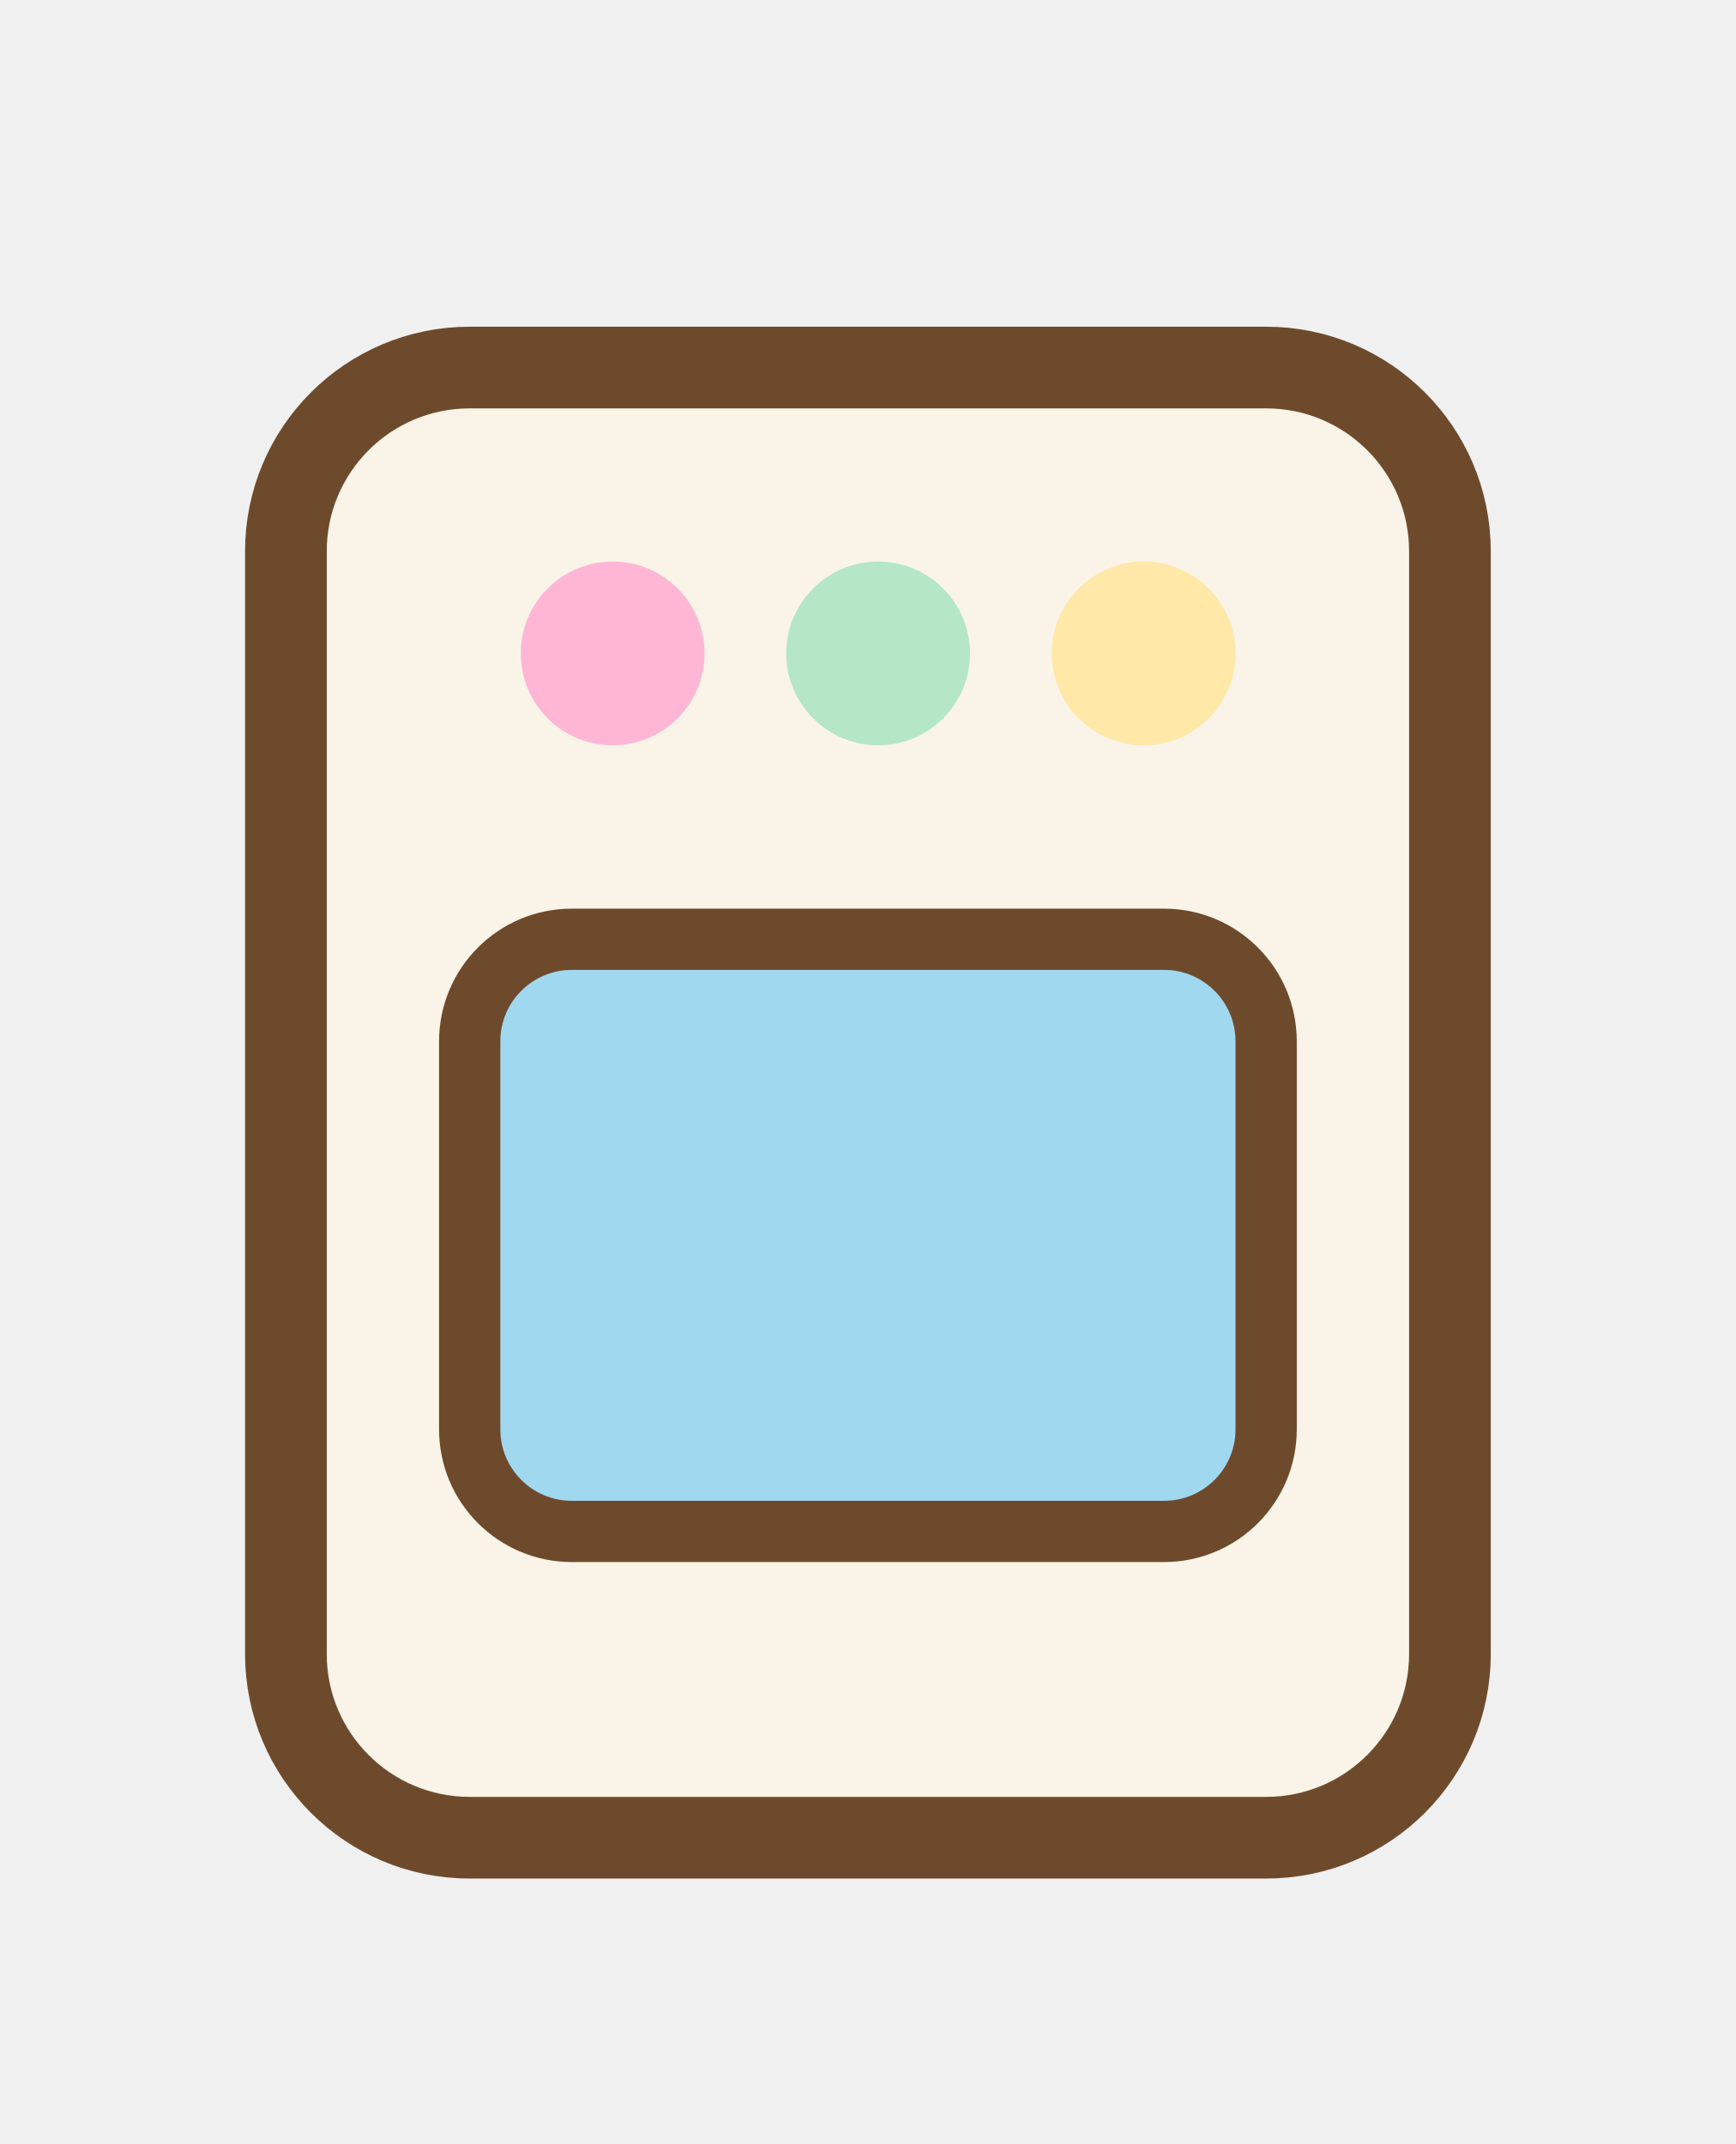
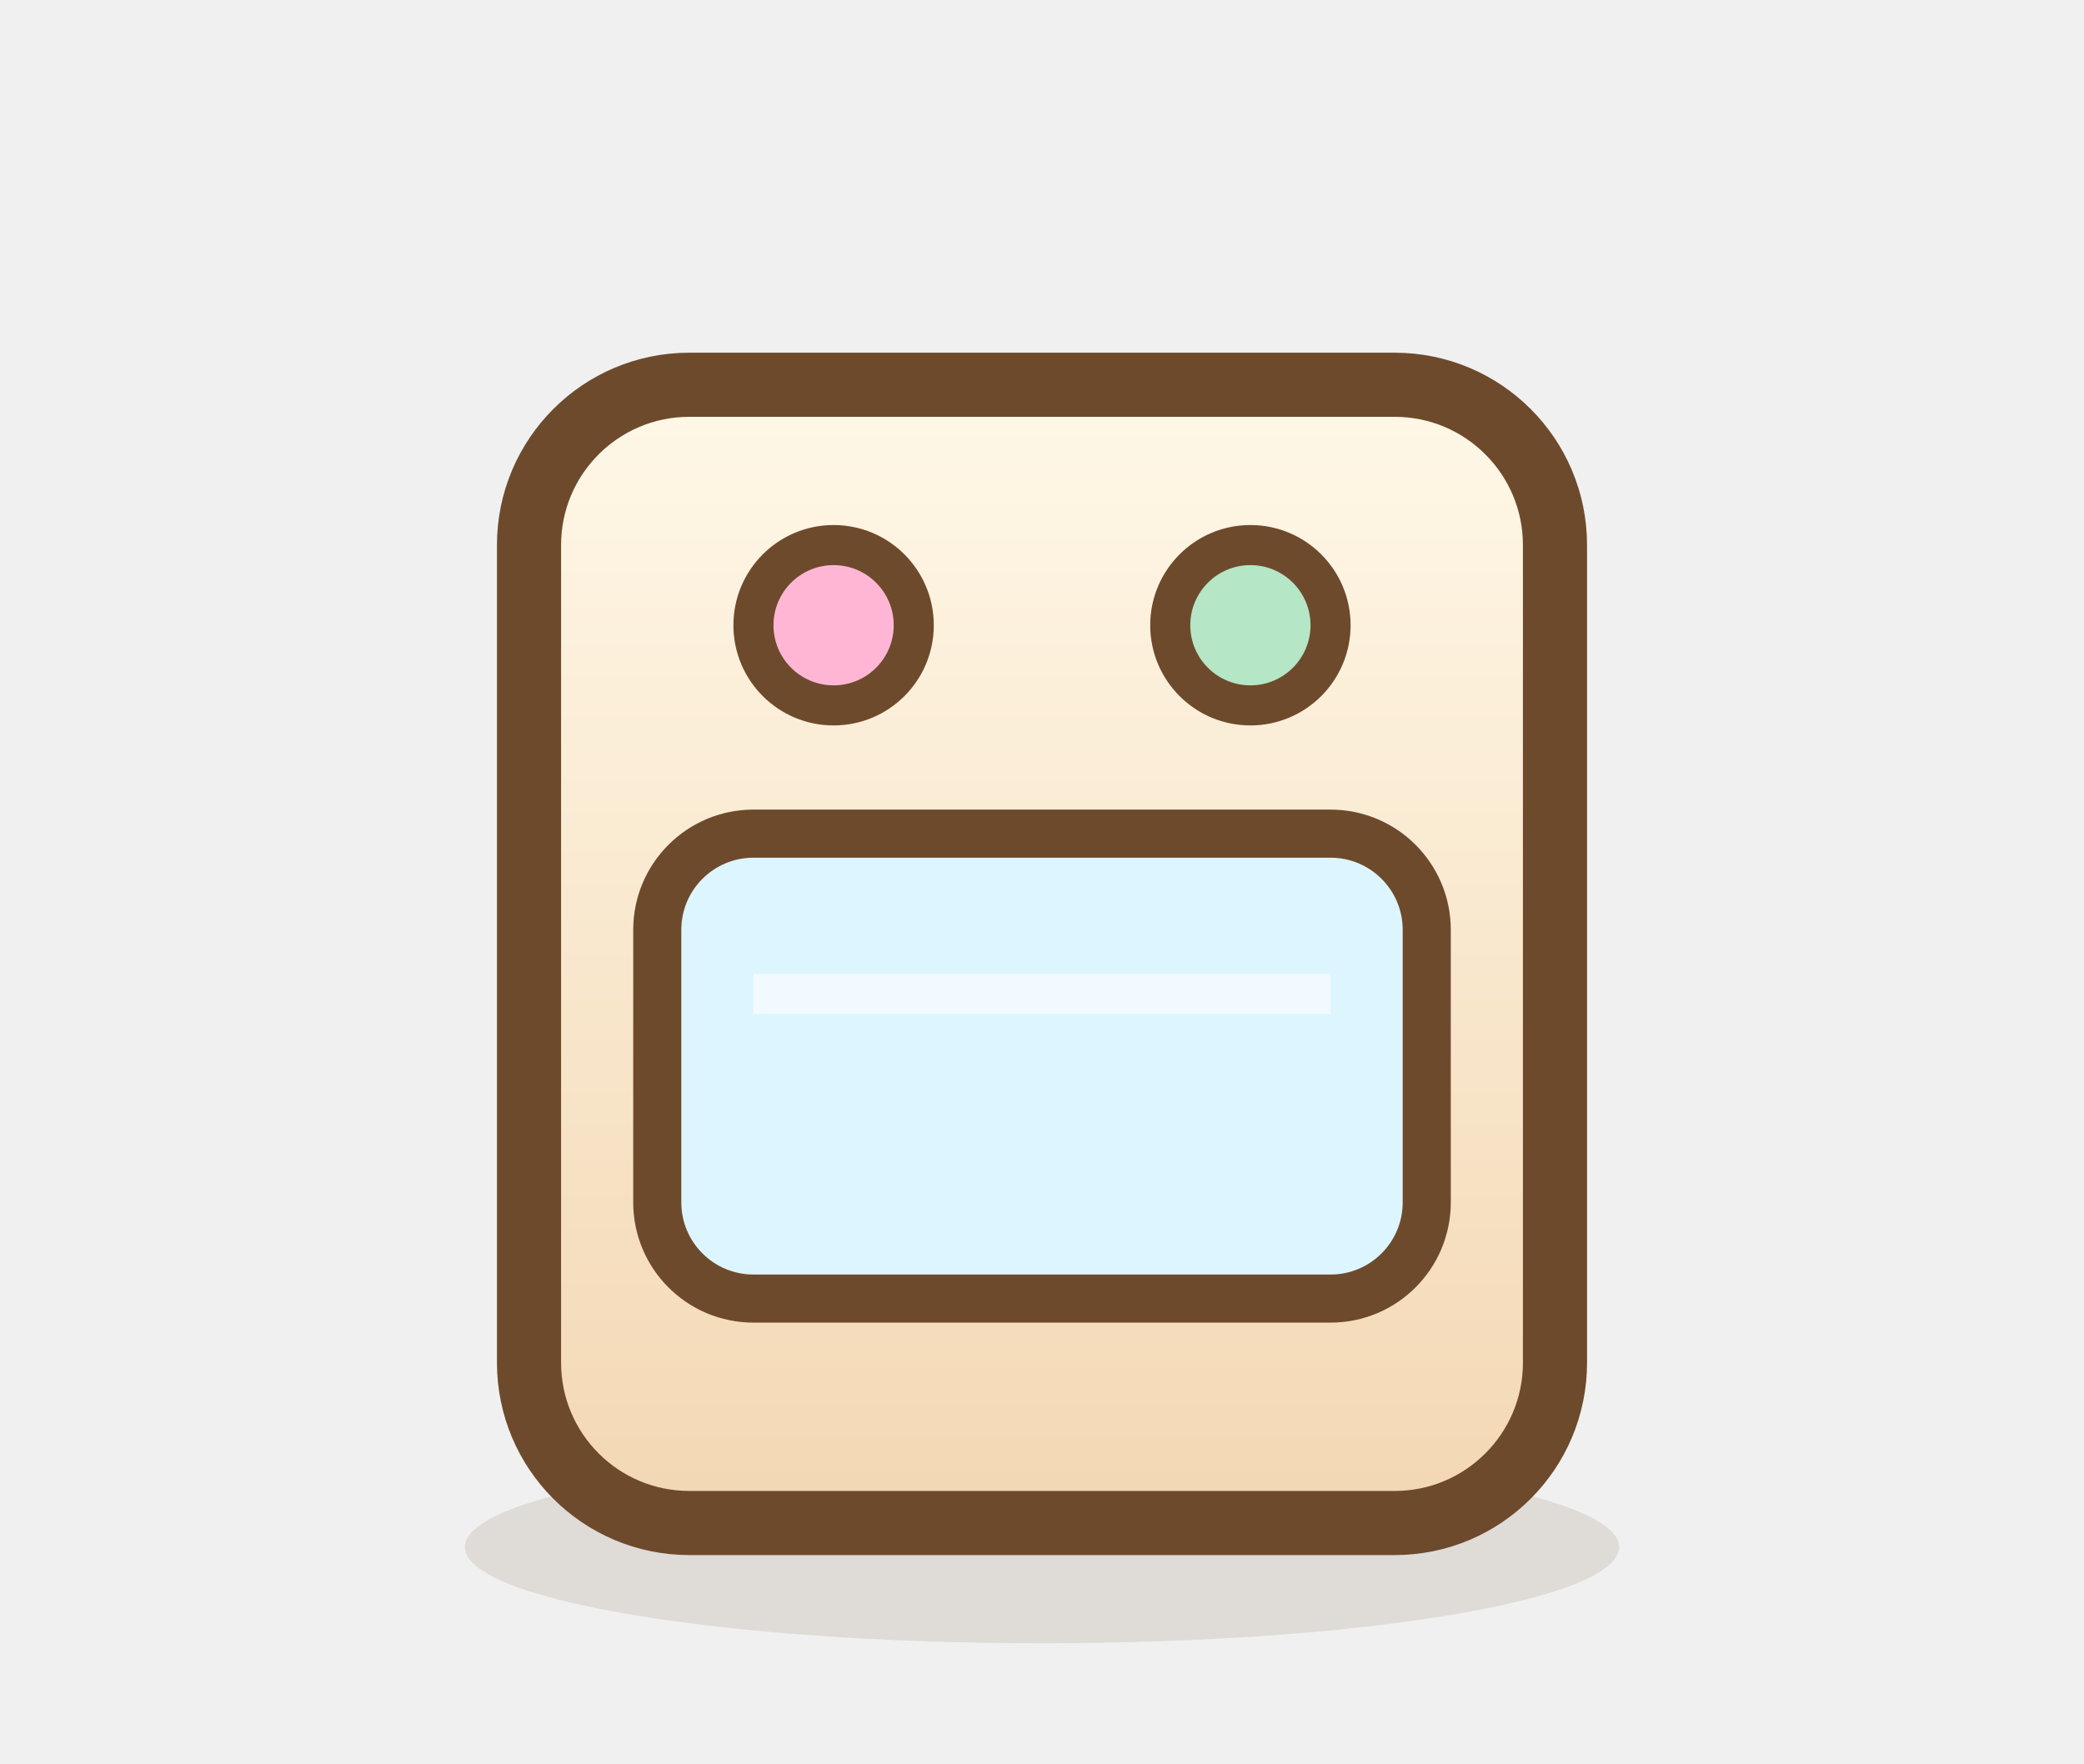
- <svg xmlns="http://www.w3.org/2000/svg" width="170" height="210" viewBox="0 0 170 210">
-   <rect x="28" y="36" width="114" height="144" rx="18" fill="#FAF4E8" stroke="#6E4A2C" stroke-width="8" />
-   <rect x="46" y="92" width="78" height="58" rx="10" fill="#A0D8F0" stroke="#6E4A2C" stroke-width="6" />
-   <circle cx="60" cy="64" r="9" fill="#FFB6D5" />
-   <circle cx="86" cy="64" r="9" fill="#B5E6C5" />
-   <circle cx="112" cy="64" r="9" fill="#FFE8A8" />
+ <svg xmlns="http://www.w3.org/2000/svg" width="260" height="220" viewBox="0 0 260 220">
+   <defs>
+     <linearGradient id="pink" x1="0" y1="0" x2="0" y2="1">
+       <stop offset="0" stop-color="#FFDCE8" />
+       <stop offset="1" stop-color="#F5A2BF" />
+     </linearGradient>
+     <linearGradient id="mint" x1="0" y1="0" x2="0" y2="1">
+       <stop offset="0" stop-color="#DFF9E5" />
+       <stop offset="1" stop-color="#94D6AA" />
+     </linearGradient>
+     <linearGradient id="blue" x1="0" y1="0" x2="0" y2="1">
+       <stop offset="0" stop-color="#CFEFFF" />
+       <stop offset="1" stop-color="#82C5E8" />
+     </linearGradient>
+     <linearGradient id="wood" x1="0" y1="0" x2="0" y2="1">
+       <stop offset="0" stop-color="#D9A46A" />
+       <stop offset="1" stop-color="#A96F3F" />
+     </linearGradient>
+     <linearGradient id="cream" x1="0" y1="0" x2="0" y2="1">
+       <stop offset="0" stop-color="#FFF8E8" />
+       <stop offset="1" stop-color="#F3D7B3" />
+     </linearGradient>
+     <linearGradient id="yellow" x1="0" y1="0" x2="0" y2="1">
+       <stop offset="0" stop-color="#FFF3AA" />
+       <stop offset="1" stop-color="#F2C55E" />
+     </linearGradient>
+     <linearGradient id="lilac" x1="0" y1="0" x2="0" y2="1">
+       <stop offset="0" stop-color="#E8D6FF" />
+       <stop offset="1" stop-color="#B89BE8" />
+     </linearGradient>
+   </defs>
+   <ellipse cx="130" cy="193" rx="72" ry="12" fill="#6E4A2C" opacity=".13" />
+   <rect x="66" y="48" width="128" height="142" rx="20" fill="url(#cream)" stroke="#6E4A2C" stroke-width="8" />
+   <rect x="82" y="104" width="96" height="58" rx="12" fill="#DDF5FF" stroke="#6E4A2C" stroke-width="6" />
+   <circle cx="104" cy="78" r="10" fill="#FFB6D5" stroke="#6E4A2C" stroke-width="5" />
+   <circle cx="156" cy="78" r="10" fill="#B5E6C5" stroke="#6E4A2C" stroke-width="5" />
+   <path d="M94 124 h72" stroke="#FFFFFF" stroke-width="5" opacity=".6" />
</svg>
